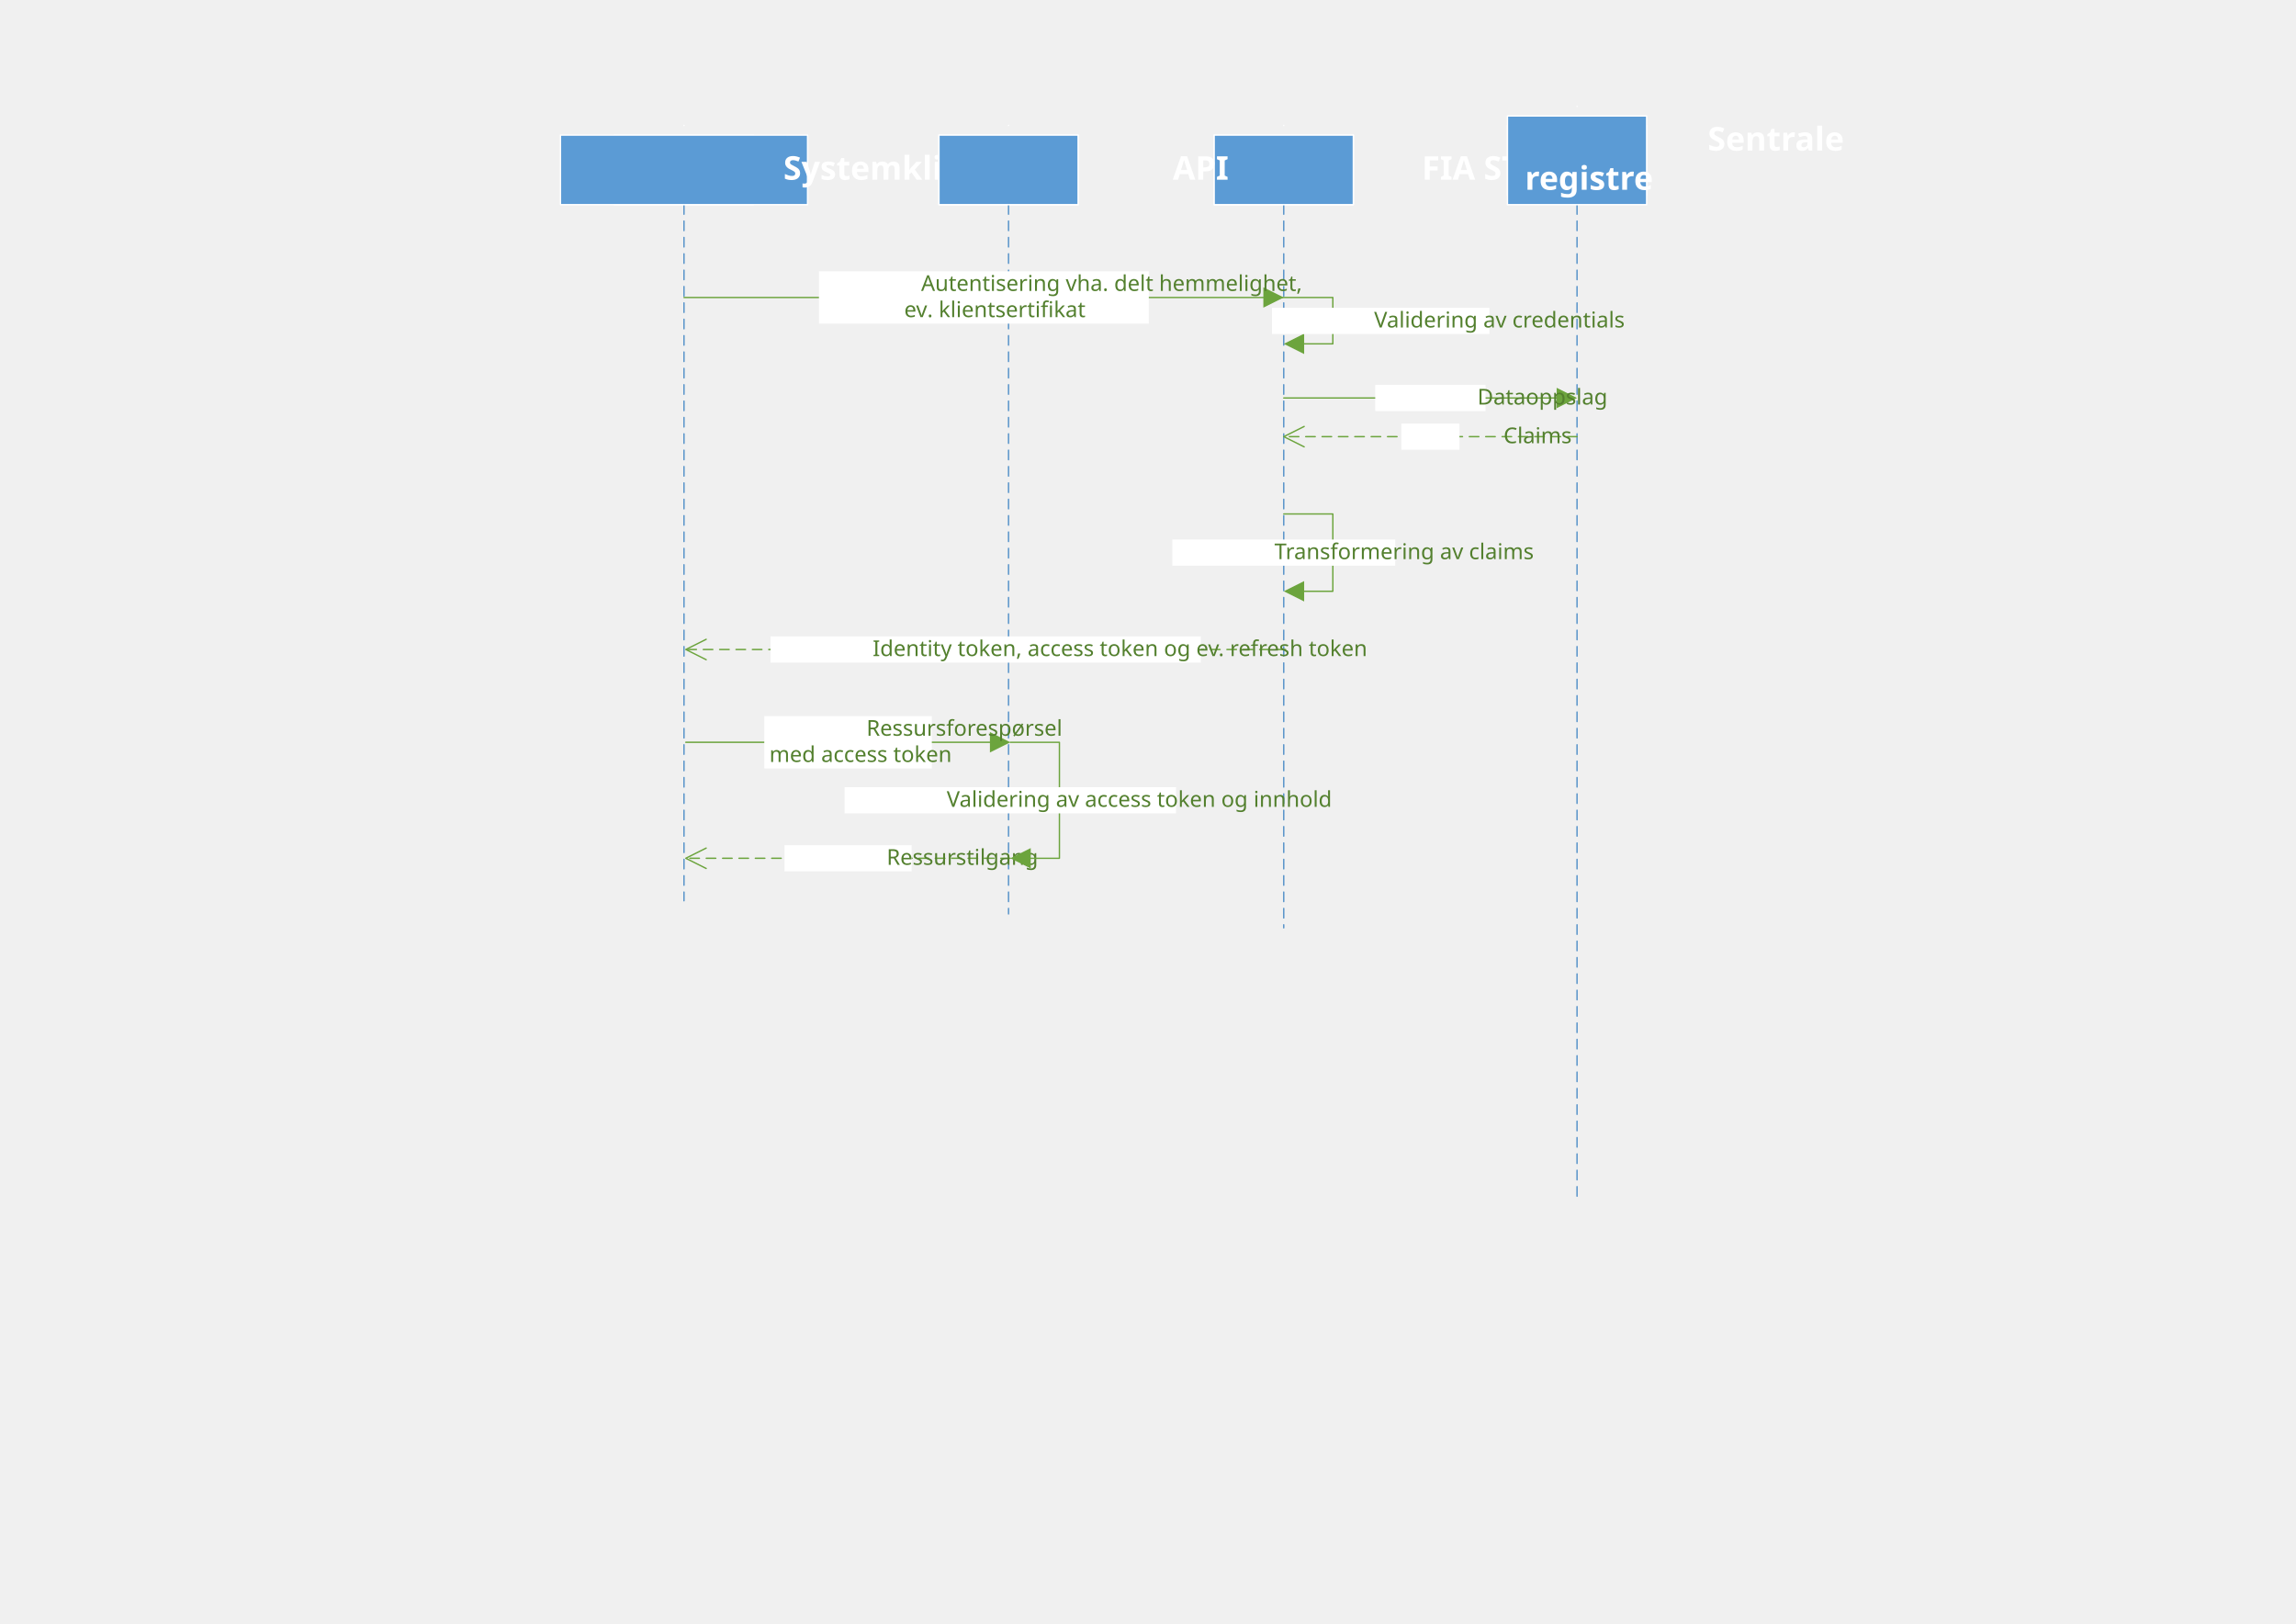
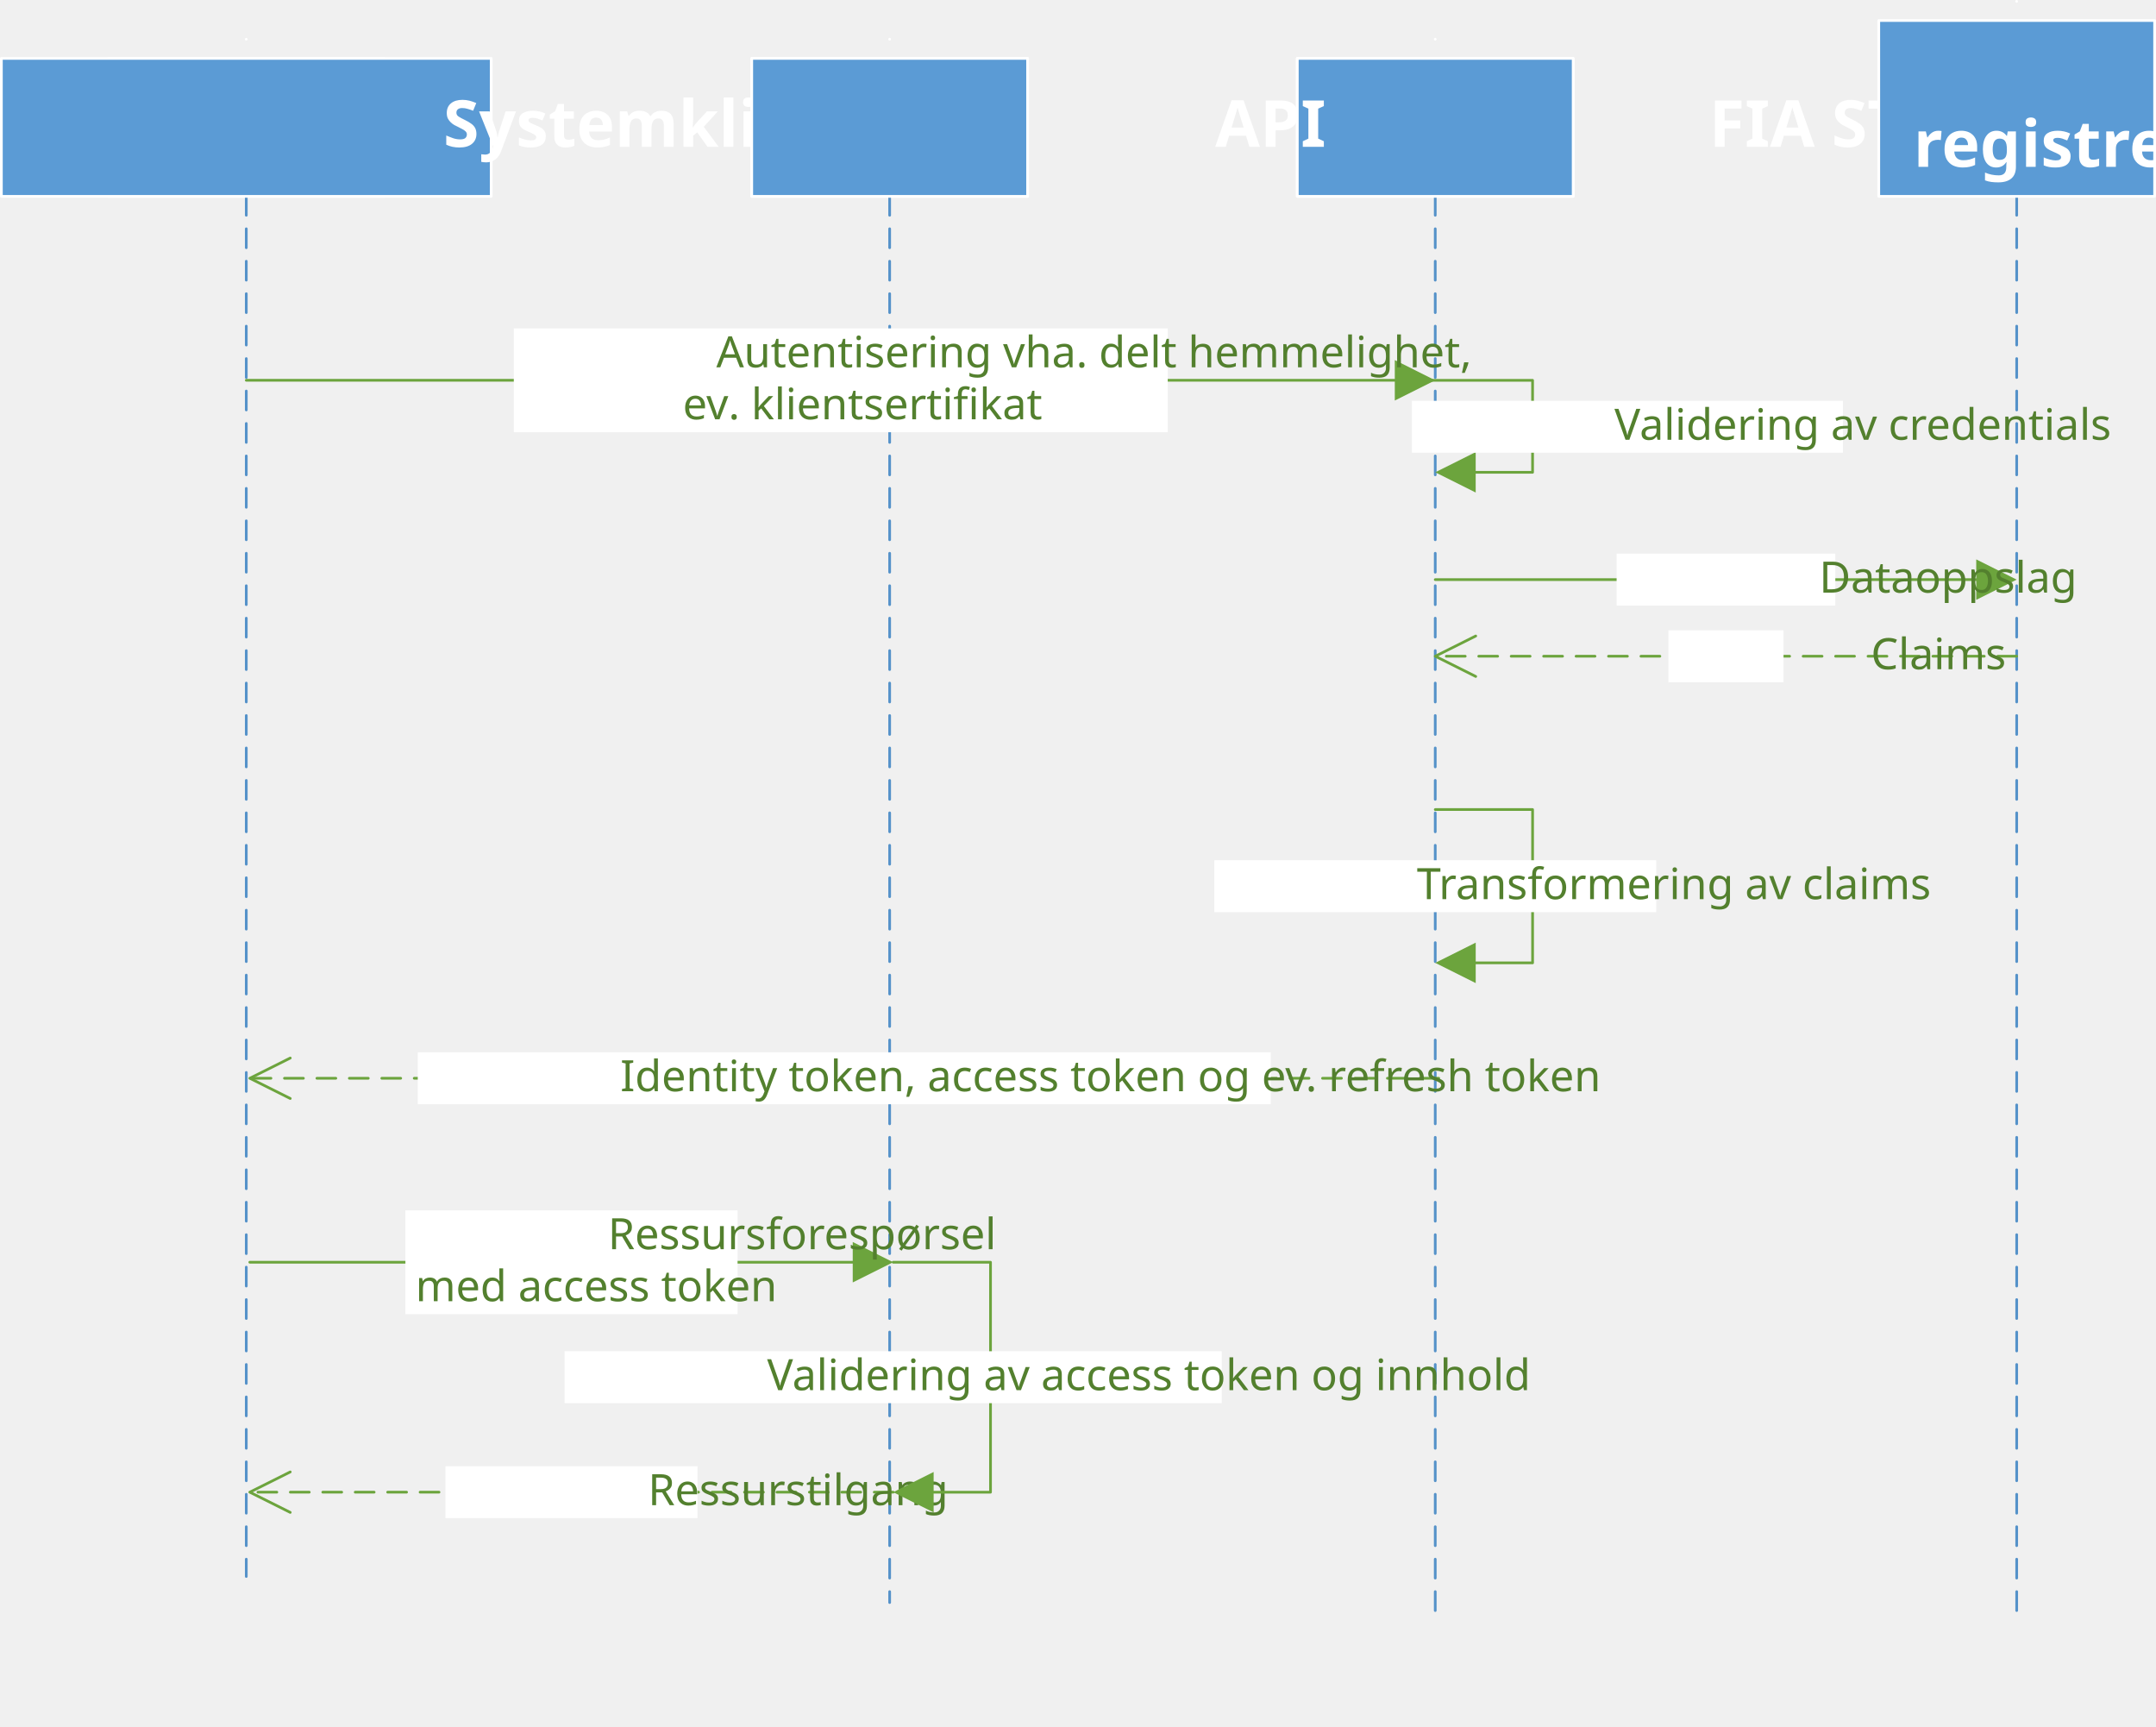
- <svg xmlns="http://www.w3.org/2000/svg" xmlns:ns1="http://schemas.microsoft.com/visio/2003/SVGExtensions/" xmlns:xlink="http://www.w3.org/1999/xlink" width="11.693in" height="8.268in" viewBox="0 0 841.89 595.276" xml:space="preserve" color-interpolation-filters="sRGB" class="st11">
-   <ns1:documentProperties ns1:langID="1033" ns1:metric="true" ns1:viewMarkup="false">
-     <ns1:userDefs>
-       <ns1:ud ns1:nameU="msvNoAutoConnect" ns1:prompt="" ns1:val="VT0(1):26" />
-     </ns1:userDefs>
-   </ns1:documentProperties>
+ <svg xmlns="http://www.w3.org/2000/svg" xmlns:ns1="http://schemas.microsoft.com/visio/2003/SVGExtensions/" xmlns:xlink="http://www.w3.org/1999/xlink" width="5.538in" height="4.434in" viewBox="0 0 398.768 319.279" xml:space="preserve" color-interpolation-filters="sRGB" class="st11">
+   <ns1:documentProperties ns1:langID="1033" ns1:metric="true" ns1:viewMarkup="false" />
  <style type="text/css">
	
		.st1 {fill:#5b9bd5;stroke:#ffffff;stroke-linecap:round;stroke-linejoin:round;stroke-width:0.5}
		.st2 {stroke:#5592c9;stroke-dasharray:3.5,2.5;stroke-linecap:round;stroke-linejoin:round;stroke-width:0.5}
		.st3 {fill:#ffffff;font-family:Calibri;font-size:1em;font-weight:bold}
		.st4 {marker-end:url(#mrkr4-45);stroke:#6ca43d;stroke-linecap:round;stroke-linejoin:round;stroke-width:0.5}
		.st5 {fill:#6ca43d;fill-opacity:1;stroke:#6ca43d;stroke-opacity:1;stroke-width:0.134}
		.st6 {fill:#ffffff;stroke:none;stroke-linecap:butt;stroke-width:7.2}
		.st7 {fill:#53802e;font-family:Calibri;font-size:0.667em}
		.st8 {font-size:1em}
- 		.st9 {fill:#ffffff;stroke:none;stroke-linecap:butt}
- 		.st10 {marker-end:url(#mrkr3-62);stroke:#6ca43d;stroke-dasharray:3.5,2.5;stroke-linecap:round;stroke-linejoin:round;stroke-width:0.5}
+ 		.st9 {marker-end:url(#mrkr3-62);stroke:#6ca43d;stroke-dasharray:3.5,2.5;stroke-linecap:round;stroke-linejoin:round;stroke-width:0.5}
+ 		.st10 {fill:#ffffff;stroke:none;stroke-linecap:butt}
		.st11 {fill:none;fill-rule:evenodd;font-size:12px;overflow:visible;stroke-linecap:square;stroke-miterlimit:3}
	
	</style>
  <defs id="Markers">
    <g id="lend4">
      <path d="M 2 1 L 0 0 L 2 -1 L 2 1 " style="stroke:none" />
    </g>
    <marker id="mrkr4-45" class="st5" ns1:arrowType="4" ns1:arrowSize="3" ns1:setback="14.96" refX="-14.96" orient="auto" markerUnits="strokeWidth" overflow="visible">
      <use xlink:href="#lend4" transform="scale(-7.48,-7.48) " />
    </marker>
    <g id="lend3">
      <path d="M 2 1 L 0 0 L 2 -1 " style="stroke-linecap:round;stroke-linejoin:round;fill:none" />
    </g>
    <marker id="mrkr3-62" class="st5" ns1:arrowType="3" ns1:arrowSize="3" orient="auto" markerUnits="strokeWidth" overflow="visible">
      <use xlink:href="#lend3" transform="scale(-7.48,-7.48) " />
    </marker>
  </defs>
  <g ns1:mID="0" ns1:index="1" ns1:groupContext="foregroundPage">
-     <ns1:userDefs>
-       <ns1:ud ns1:nameU="msvThemeOrder" ns1:val="VT0(0):26" />
-     </ns1:userDefs>
    <ns1:pageProperties ns1:drawingScale="0.0393701" ns1:pageScale="0.0393701" ns1:drawingUnits="24" ns1:shadowOffsetX="8.50394" ns1:shadowOffsetY="-8.50394" />
    <ns1:layer ns1:name="Connector" ns1:index="0" />
-     <g id="group64-1" transform="translate(205.512,-520.243)" ns1:mID="64" ns1:groupContext="group">
+     <g id="group64-1" transform="translate(0.25,-282.973)" ns1:mID="64" ns1:groupContext="group">
      <ns1:userDefs>
        <ns1:ud ns1:nameU="visVersion" ns1:prompt="" ns1:val="VT0(15):26" />
        <ns1:ud ns1:nameU="ShowActor" ns1:prompt="" ns1:val="VT0(0):5" />
        <ns1:ud ns1:nameU="ShowDestruction" ns1:prompt="" ns1:val="VT0(0):5" />
      </ns1:userDefs>
      <g id="shape65-2" ns1:mID="65" ns1:groupContext="shape" transform="translate(19.7866,0)">
-         <rect x="0" y="569.764" width="51.024" height="25.512" class="st1" />
+         <rect x="0" y="293.767" width="51.024" height="25.512" class="st1" />
      </g>
      <g id="shape66-4" ns1:mID="66" ns1:groupContext="shape" transform="translate(36.7944,-29.0551)">
-         <path d="M8.5 595.28 a0 0 0 1 1 0 0 a0 0 0 1 1 0 0 Z" class="st1" />
+         <path d="M8.5 319.28 a0 0 0 1 1 0 0 a0 0 0 1 1 0 0 Z" class="st1" />
      </g>
      <g id="shape67-6" ns1:mID="67" ns1:groupContext="shape" transform="translate(30.1989,272.819)">
				</g>
-       <g id="shape68-8" ns1:mID="68" ns1:groupContext="shape" transform="translate(640.574,595.276) rotate(90)">
-         <path d="M0 595.28 L255.2 595.28" class="st2" />
+       <g id="shape68-8" ns1:mID="68" ns1:groupContext="shape" transform="translate(364.577,319.279) rotate(90)">
+         <path d="M0 319.28 L255.2 319.28" class="st2" />
      </g>
      <g id="shape64-11" ns1:mID="64" ns1:groupContext="groupContent">
        <ns1:textBlock ns1:margins="rect(4,4,4,4)" ns1:tabSpace="42.5197" />
-         <ns1:textRect cx="45.298" cy="582.52" width="90.6" height="25.512" />
-         <rect x="0" y="569.764" width="90.597" height="25.512" class="st1" />
-         <text x="13.1" y="586.12" class="st3" ns1:langID="1044">
+         <ns1:textRect cx="45.298" cy="306.523" width="90.6" height="25.512" />
+         <rect x="0" y="293.767" width="90.597" height="25.512" class="st1" />
+         <text x="13.1" y="310.12" class="st3" ns1:langID="1044">
          <ns1:paragraph ns1:horizAlign="1" />
          <ns1:tabList />Systemklient</text>
      </g>
    </g>
-     <g id="group69-14" transform="translate(445.211,-520.243)" ns1:mID="69" ns1:groupContext="group">
+     <g id="group69-14" transform="translate(239.949,-282.973)" ns1:mID="69" ns1:groupContext="group">
      <ns1:userDefs>
        <ns1:ud ns1:nameU="visVersion" ns1:prompt="" ns1:val="VT0(15):26" />
        <ns1:ud ns1:nameU="ShowActor" ns1:prompt="" ns1:val="VT0(0):5" />
        <ns1:ud ns1:nameU="ShowDestruction" ns1:prompt="" ns1:val="VT0(0):5" />
      </ns1:userDefs>
      <g id="shape70-15" ns1:mID="70" ns1:groupContext="shape">
-         <rect x="0" y="569.764" width="51.024" height="25.512" class="st1" />
+         <rect x="0" y="293.767" width="51.024" height="25.512" class="st1" />
      </g>
      <g id="shape71-17" ns1:mID="71" ns1:groupContext="shape" transform="translate(17.0079,-29.0551)">
-         <path d="M8.5 595.28 a0 0 0 1 1 0 0 a0 0 0 1 1 0 0 Z" class="st1" />
-       </g>
-       <g id="shape72-19" ns1:mID="72" ns1:groupContext="shape" transform="translate(17.0079,282.74)">
- 				</g>
-       <g id="shape73-21" ns1:mID="73" ns1:groupContext="shape" transform="translate(620.787,595.276) rotate(90)">
-         <path d="M0 595.28 L265.12 595.28" class="st2" />
+         <path d="M8.5 319.28 a0 0 0 1 1 0 0 a0 0 0 1 1 0 0 Z" class="st1" />
+       </g>
+       <g id="shape72-19" ns1:mID="72" ns1:groupContext="shape" transform="translate(17.0079,279.905)">
+ 				</g>
+       <g id="shape73-21" ns1:mID="73" ns1:groupContext="shape" transform="translate(344.791,319.279) rotate(90)">
+         <path d="M0 319.28 L262.29 319.28" class="st2" />
      </g>
      <g id="shape69-24" ns1:mID="69" ns1:groupContext="groupContent">
        <ns1:textBlock ns1:margins="rect(4,4,4,4)" ns1:tabSpace="42.5197" />
-         <ns1:textRect cx="25.512" cy="582.52" width="51.03" height="25.512" />
-         <rect x="0" y="569.764" width="51.024" height="25.512" class="st1" />
-         <text x="7.52" y="586.12" class="st3" ns1:langID="1044">
+         <ns1:textRect cx="25.512" cy="306.523" width="51.03" height="25.512" />
+         <rect x="0" y="293.767" width="51.024" height="25.512" class="st1" />
+         <text x="7.52" y="310.12" class="st3" ns1:langID="1044">
          <ns1:paragraph ns1:horizAlign="1" />
          <ns1:tabList />FIA STS</text>
      </g>
    </g>
-     <g id="group80-27" transform="translate(344.298,-520.243)" ns1:mID="80" ns1:groupContext="group">
+     <g id="group80-27" transform="translate(139.036,-282.973)" ns1:mID="80" ns1:groupContext="group">
      <ns1:userDefs>
        <ns1:ud ns1:nameU="visVersion" ns1:prompt="" ns1:val="VT0(15):26" />
        <ns1:ud ns1:nameU="ShowActor" ns1:prompt="" ns1:val="VT0(0):5" />
        <ns1:ud ns1:nameU="ShowDestruction" ns1:prompt="" ns1:val="VT0(0):5" />
      </ns1:userDefs>
      <g id="shape81-28" ns1:mID="81" ns1:groupContext="shape">
-         <rect x="0" y="569.764" width="51.024" height="25.512" class="st1" />
+         <rect x="0" y="293.767" width="51.024" height="25.512" class="st1" />
      </g>
      <g id="shape82-30" ns1:mID="82" ns1:groupContext="shape" transform="translate(17.0079,-29.0551)">
-         <path d="M8.5 595.28 a0 0 0 1 1 0 0 a0 0 0 1 1 0 0 Z" class="st1" />
+         <path d="M8.5 319.28 a0 0 0 1 1 0 0 a0 0 0 1 1 0 0 Z" class="st1" />
      </g>
      <g id="shape83-32" ns1:mID="83" ns1:groupContext="shape" transform="translate(17.0079,277.638)">
				</g>
-       <g id="shape84-34" ns1:mID="84" ns1:groupContext="shape" transform="translate(620.787,595.276) rotate(90)">
-         <path d="M0 595.28 L260.02 595.28" class="st2" />
+       <g id="shape84-34" ns1:mID="84" ns1:groupContext="shape" transform="translate(344.791,319.279) rotate(90)">
+         <path d="M0 319.28 L260.02 319.28" class="st2" />
      </g>
      <g id="shape80-37" ns1:mID="80" ns1:groupContext="groupContent">
        <ns1:textBlock ns1:margins="rect(4,4,4,4)" ns1:tabSpace="42.5197" />
-         <ns1:textRect cx="25.512" cy="582.52" width="51.03" height="25.512" />
-         <rect x="0" y="569.764" width="51.024" height="25.512" class="st1" />
-         <text x="17.08" y="586.12" class="st3" ns1:langID="1044">
+         <ns1:textRect cx="25.512" cy="306.523" width="51.03" height="25.512" />
+         <rect x="0" y="293.767" width="51.024" height="25.512" class="st1" />
+         <text x="17.08" y="310.12" class="st3" ns1:langID="1044">
          <ns1:paragraph ns1:horizAlign="1" />
          <ns1:tabList />API</text>
      </g>
    </g>
-     <g id="shape89-40" ns1:mID="89" ns1:groupContext="shape" ns1:layerMember="0" transform="translate(250.81,-479.141)">
-       <ns1:userDefs>
-         <ns1:ud ns1:nameU="IsReturn" ns1:prompt="" ns1:val="VT0(0):5" />
-         <ns1:ud ns1:nameU="IsAsync" ns1:prompt="" ns1:val="VT0(0):26" />
-         <ns1:ud ns1:nameU="IsSelfMessage" ns1:prompt="" ns1:val="VT0(0):5" />
-         <ns1:ud ns1:nameU="visVersion" ns1:prompt="" ns1:val="VT0(15):26" />
-       </ns1:userDefs>
-       <ns1:textBlock ns1:margins="rect(4,4,4,4)" ns1:tabSpace="42.5197" />
-       <ns1:textRect cx="109.956" cy="588.189" width="130.76" height="27.203" />
-       <path d="M0 588.19 L212.43 588.19" class="st4" />
-       <rect ns1:rectContext="textBkgnd" x="49.483" y="578.589" width="120.947" height="19.2" class="st6" />
-       <text x="49.48" y="585.79" class="st7" ns1:langID="1044">
+     <g id="shape89-40" ns1:mID="89" ns1:groupContext="shape" ns1:layerMember="0" transform="translate(45.5484,-241.87)">
+       <ns1:userDefs>
+         <ns1:ud ns1:nameU="IsReturn" ns1:prompt="" ns1:val="VT0(0):5" />
+         <ns1:ud ns1:nameU="IsAsync" ns1:prompt="" ns1:val="VT0(0):26" />
+         <ns1:ud ns1:nameU="IsSelfMessage" ns1:prompt="" ns1:val="VT0(0):5" />
+         <ns1:ud ns1:nameU="visVersion" ns1:prompt="" ns1:val="VT0(15):26" />
+       </ns1:userDefs>
+       <ns1:textBlock ns1:margins="rect(4,4,4,4)" ns1:tabSpace="42.5197" />
+       <ns1:textRect cx="109.956" cy="312.192" width="130.76" height="27.203" />
+       <path d="M0 312.19 L212.43 312.19" class="st4" />
+       <rect ns1:rectContext="textBkgnd" x="49.483" y="302.593" width="120.947" height="19.2" class="st6" />
+       <text x="49.48" y="309.79" class="st7" ns1:langID="1044">
        <ns1:paragraph ns1:horizAlign="1" />
        <ns1:tabList />Autentisering vha. delt hemmelighet,<ns1:newlineChar />
        <tspan x="80.74" dy="1.2em" class="st8">ev</tspan>. klientsertifikat</text>
    </g>
-     <g id="shape100-49" ns1:mID="100" ns1:groupContext="shape" ns1:layerMember="0" transform="translate(251.461,-316.063)">
-       <ns1:userDefs>
-         <ns1:ud ns1:nameU="IsReturn" ns1:prompt="" ns1:val="VT0(0):5" />
-         <ns1:ud ns1:nameU="IsAsync" ns1:prompt="" ns1:val="VT0(0):26" />
-         <ns1:ud ns1:nameU="IsSelfMessage" ns1:prompt="" ns1:val="VT0(0):5" />
-         <ns1:ud ns1:nameU="visVersion" ns1:prompt="" ns1:val="VT0(15):26" />
-       </ns1:userDefs>
-       <ns1:textBlock ns1:margins="rect(4,4,4,4)" ns1:tabSpace="42.5197" />
-       <ns1:textRect cx="59.5" cy="588.189" width="71.25" height="27.203" />
-       <path d="M0 588.19 L111.52 588.19" class="st4" />
-       <rect ns1:rectContext="textBkgnd" x="28.783" y="578.589" width="61.433" height="19.2" class="st9" />
-       <text x="28.78" y="585.79" class="st7" ns1:langID="1044">
+     <g id="shape100-49" ns1:mID="100" ns1:groupContext="shape" ns1:layerMember="0" transform="translate(46.1992,-78.7929)">
+       <ns1:userDefs>
+         <ns1:ud ns1:nameU="IsReturn" ns1:prompt="" ns1:val="VT0(0):5" />
+         <ns1:ud ns1:nameU="IsAsync" ns1:prompt="" ns1:val="VT0(0):26" />
+         <ns1:ud ns1:nameU="IsSelfMessage" ns1:prompt="" ns1:val="VT0(0):5" />
+         <ns1:ud ns1:nameU="visVersion" ns1:prompt="" ns1:val="VT0(15):26" />
+       </ns1:userDefs>
+       <ns1:textBlock ns1:margins="rect(4,4,4,4)" ns1:tabSpace="42.5197" />
+       <ns1:textRect cx="59.5" cy="312.192" width="71.25" height="27.203" />
+       <path d="M0 312.19 L111.52 312.19" class="st4" />
+       <rect ns1:rectContext="textBkgnd" x="28.783" y="302.593" width="61.433" height="19.2" class="st6" />
+       <text x="28.78" y="309.79" class="st7" ns1:langID="1044">
        <ns1:paragraph ns1:horizAlign="1" />
        <ns1:tabList />Ressursforespørsel<ns1:newlineChar />
        <tspan x="30.63" dy="1.2em" class="st8">med access token</tspan>
      </text>
    </g>
-     <g id="shape102-57" ns1:mID="102" ns1:groupContext="shape" ns1:layerMember="0" transform="translate(370.46,-273.543)">
+     <g id="shape102-57" ns1:mID="102" ns1:groupContext="shape" ns1:layerMember="0" transform="translate(165.198,-36.2732)">
      <ns1:userDefs>
        <ns1:ud ns1:nameU="IsReturn" ns1:prompt="" ns1:val="VT0(1):5" />
        <ns1:ud ns1:nameU="IsAsync" ns1:prompt="" ns1:val="VT0(0):26" />
        <ns1:ud ns1:nameU="IsSelfMessage" ns1:prompt="" ns1:val="VT0(0):5" />
        <ns1:ud ns1:nameU="visVersion" ns1:prompt="" ns1:val="VT0(15):26" />
      </ns1:userDefs>
      <ns1:textBlock ns1:margins="rect(4,4,4,4)" ns1:tabSpace="42.5197" />
-       <ns1:textRect cx="-59.5" cy="588.189" width="56.44" height="17.604" />
-       <path d="M0 588.19 L-119 588.19" class="st10" />
-       <rect ns1:rectContext="textBkgnd" x="-82.81" y="583.389" width="46.62" height="9.6" class="st6" />
-       <text x="-82.81" y="590.59" class="st7" ns1:langID="1044">
+       <ns1:textRect cx="-59.5" cy="312.192" width="56.44" height="17.604" />
+       <path d="M0 312.19 L-119 312.19" class="st9" />
+       <rect ns1:rectContext="textBkgnd" x="-82.81" y="307.393" width="46.62" height="9.6" class="st6" />
+       <text x="-82.81" y="314.59" class="st7" ns1:langID="1044">
        <ns1:paragraph ns1:horizAlign="1" />
        <ns1:tabList />Ressurstilgang</text>
    </g>
-     <g id="shape113-65" ns1:mID="113" ns1:groupContext="shape" ns1:layerMember="0" transform="translate(471.374,-350.079)">
+     <g id="shape113-65" ns1:mID="113" ns1:groupContext="shape" ns1:layerMember="0" transform="translate(266.112,-112.809)">
      <ns1:userDefs>
        <ns1:ud ns1:nameU="IsReturn" ns1:prompt="" ns1:val="VT0(1):5" />
        <ns1:ud ns1:nameU="IsAsync" ns1:prompt="" ns1:val="VT0(0):26" />
        <ns1:ud ns1:nameU="IsSelfMessage" ns1:prompt="" ns1:val="VT0(0):5" />
        <ns1:ud ns1:nameU="visVersion" ns1:prompt="" ns1:val="VT0(15):26" />
      </ns1:userDefs>
      <ns1:textBlock ns1:margins="rect(4,4,4,4)" ns1:tabSpace="42.5197" />
-       <ns1:textRect cx="-109.956" cy="588.189" width="167.59" height="17.604" />
-       <path d="M0 588.19 L-219.91 588.19" class="st10" />
-       <rect ns1:rectContext="textBkgnd" x="-188.844" y="583.389" width="157.776" height="9.6" class="st6" />
-       <text x="-188.84" y="590.59" class="st7" ns1:langID="1044">
+       <ns1:textRect cx="-109.956" cy="312.192" width="167.59" height="17.604" />
+       <path d="M0 312.19 L-219.91 312.19" class="st9" />
+       <rect ns1:rectContext="textBkgnd" x="-188.844" y="307.393" width="157.776" height="9.6" class="st10" />
+       <text x="-188.84" y="314.59" class="st7" ns1:langID="1044">
        <ns1:paragraph ns1:horizAlign="1" />
        <ns1:tabList />Identity token, access token og ev. refresh token</text>
    </g>
-     <g id="shape114-72" ns1:mID="114" ns1:groupContext="shape" ns1:layerMember="0" transform="translate(363.374,-323.15)">
+     <g id="shape114-72" ns1:mID="114" ns1:groupContext="shape" ns1:layerMember="0" transform="translate(158.112,-85.8795)">
      <ns1:userDefs>
        <ns1:ud ns1:nameU="IsReturn" ns1:prompt="" ns1:val="VT0(0):5" />
        <ns1:ud ns1:nameU="IsAsync" ns1:prompt="" ns1:val="VT0(0):26" />
        <ns1:ud ns1:nameU="IsSelfMessage" ns1:prompt="" ns1:val="VT0(1):5" />
        <ns1:ud ns1:nameU="visVersion" ns1:prompt="" ns1:val="VT0(15):26" />
      </ns1:userDefs>
      <ns1:textBlock ns1:margins="rect(4,4,4,4)" ns1:tabSpace="42.5197" />
-       <ns1:textRect cx="7.087" cy="616.535" width="131.37" height="17.604" />
-       <path d="M7.09 595.28 L25.09 595.28 L25.09 637.8 L14.57 637.8" class="st4" />
-       <rect ns1:rectContext="textBkgnd" x="-53.688" y="611.736" width="121.549" height="9.6" class="st6" />
-       <text x="-53.69" y="618.94" class="st7" ns1:langID="1044">
+       <ns1:textRect cx="7.087" cy="340.539" width="131.37" height="17.604" />
+       <path d="M7.09 319.28 L25.09 319.28 L25.09 361.8 L14.57 361.8" class="st4" />
+       <rect ns1:rectContext="textBkgnd" x="-53.688" y="335.739" width="121.549" height="9.6" class="st6" />
+       <text x="-53.69" y="342.94" class="st7" ns1:langID="1044">
        <ns1:paragraph ns1:horizAlign="1" />
        <ns1:tabList />Validering av access token og innhold</text>
    </g>
-     <g id="group115-79" transform="translate(552.756,-520.243)" ns1:mID="115" ns1:groupContext="group">
+     <g id="group115-79" transform="translate(347.494,-282.973)" ns1:mID="115" ns1:groupContext="group">
      <ns1:userDefs>
        <ns1:ud ns1:nameU="visVersion" ns1:prompt="" ns1:val="VT0(15):26" />
        <ns1:ud ns1:nameU="ShowActor" ns1:prompt="" ns1:val="VT0(0):5" />
        <ns1:ud ns1:nameU="ShowDestruction" ns1:prompt="" ns1:val="VT0(0):5" />
      </ns1:userDefs>
      <g id="shape116-80" ns1:mID="116" ns1:groupContext="shape" transform="translate(0,-3.50057)">
-         <rect x="0" y="569.764" width="51.024" height="25.512" class="st1" />
+         <rect x="0" y="293.767" width="51.024" height="25.512" class="st1" />
      </g>
      <g id="shape117-82" ns1:mID="117" ns1:groupContext="shape" transform="translate(17.0079,-36.0563)">
-         <path d="M8.5 595.28 a0 0 0 1 1 0 0 a0 0 0 1 1 0 0 Z" class="st1" />
-       </g>
-       <g id="shape118-84" ns1:mID="118" ns1:groupContext="shape" transform="translate(17.0079,384.453)">
- 				</g>
-       <g id="shape119-86" ns1:mID="119" ns1:groupContext="shape" transform="translate(620.787,595.276) rotate(90)">
-         <path d="M0 595.28 L364.34 595.28" class="st2" />
+         <path d="M8.5 319.28 a0 0 0 1 1 0 0 a0 0 0 1 1 0 0 Z" class="st1" />
+       </g>
+       <g id="shape118-84" ns1:mID="118" ns1:groupContext="shape" transform="translate(17.0079,282.973)">
+ 				</g>
+       <g id="shape119-86" ns1:mID="119" ns1:groupContext="shape" transform="translate(344.791,319.279) rotate(90)">
+         <path d="M0 319.28 L262.86 319.28" class="st2" />
      </g>
      <g id="shape115-89" ns1:mID="115" ns1:groupContext="groupContent">
        <ns1:textBlock ns1:margins="rect(4,4,4,4)" ns1:tabSpace="42.5197" />
-         <ns1:textRect cx="25.512" cy="579.019" width="51.03" height="32.513" />
-         <rect x="0" y="562.763" width="51.024" height="32.513" class="st1" />
-         <text x="4.77" y="575.42" class="st3" ns1:langID="1044">
+         <ns1:textRect cx="25.512" cy="303.023" width="51.03" height="32.513" />
+         <rect x="0" y="286.766" width="51.024" height="32.513" class="st1" />
+         <text x="4.77" y="299.42" class="st3" ns1:langID="1044">
          <ns1:paragraph ns1:horizAlign="1" />
          <ns1:tabList />Sentrale <tspan x="6.41" dy="1.2em" class="st8">registre</tspan>
        </text>
      </g>
    </g>
-     <g id="shape120-93" ns1:mID="120" ns1:groupContext="shape" ns1:layerMember="0" transform="translate(462.133,-486.227)">
+     <g id="shape120-93" ns1:mID="120" ns1:groupContext="shape" ns1:layerMember="0" transform="translate(256.871,-248.957)">
      <ns1:userDefs>
        <ns1:ud ns1:nameU="IsReturn" ns1:prompt="" ns1:val="VT0(0):5" />
        <ns1:ud ns1:nameU="IsAsync" ns1:prompt="" ns1:val="VT0(0):26" />
        <ns1:ud ns1:nameU="IsSelfMessage" ns1:prompt="" ns1:val="VT0(1):5" />
        <ns1:ud ns1:nameU="visVersion" ns1:prompt="" ns1:val="VT0(15):26" />
      </ns1:userDefs>
      <ns1:textBlock ns1:margins="rect(4,4,4,4)" ns1:tabSpace="42.5197" />
-       <ns1:textRect cx="44.135" cy="603.865" width="89.55" height="17.604" />
-       <path d="M5.58 595.28 L26.59 595.28 L26.59 612.28 L16.07 612.28" class="st4" />
-       <rect ns1:rectContext="textBkgnd" x="4.268" y="599.065" width="79.733" height="9.6" class="st6" />
-       <text x="4.27" y="606.27" class="st7" ns1:langID="1044">
+       <ns1:textRect cx="44.135" cy="327.868" width="89.55" height="17.604" />
+       <path d="M5.58 319.28 L26.59 319.28 L26.59 336.29 L16.07 336.29" class="st4" />
+       <rect ns1:rectContext="textBkgnd" x="4.268" y="323.069" width="79.733" height="9.6" class="st6" />
+       <text x="4.27" y="330.27" class="st7" ns1:langID="1044">
        <ns1:paragraph ns1:horizAlign="1" />
        <ns1:tabList />Validering av credentials</text>
    </g>
-     <g id="shape121-100" ns1:mID="121" ns1:groupContext="shape" ns1:layerMember="0" transform="translate(470.723,-442.29)">
-       <ns1:userDefs>
-         <ns1:ud ns1:nameU="IsReturn" ns1:prompt="" ns1:val="VT0(0):5" />
-         <ns1:ud ns1:nameU="IsAsync" ns1:prompt="" ns1:val="VT0(0):26" />
-         <ns1:ud ns1:nameU="IsSelfMessage" ns1:prompt="" ns1:val="VT0(0):5" />
-         <ns1:ud ns1:nameU="visVersion" ns1:prompt="" ns1:val="VT0(15):26" />
-       </ns1:userDefs>
-       <ns1:textBlock ns1:margins="rect(4,4,4,4)" ns1:tabSpace="42.5197" />
-       <ns1:textRect cx="53.773" cy="588.189" width="50.27" height="17.604" />
-       <path d="M0 588.19 L100.06 588.19" class="st4" />
-       <rect ns1:rectContext="textBkgnd" x="33.546" y="583.389" width="40.453" height="9.6" class="st6" />
-       <text x="33.55" y="590.59" class="st7" ns1:langID="1044">
+     <g id="shape121-100" ns1:mID="121" ns1:groupContext="shape" ns1:layerMember="0" transform="translate(265.461,-219.193)">
+       <ns1:userDefs>
+         <ns1:ud ns1:nameU="IsReturn" ns1:prompt="" ns1:val="VT0(0):5" />
+         <ns1:ud ns1:nameU="IsAsync" ns1:prompt="" ns1:val="VT0(0):26" />
+         <ns1:ud ns1:nameU="IsSelfMessage" ns1:prompt="" ns1:val="VT0(0):5" />
+         <ns1:ud ns1:nameU="visVersion" ns1:prompt="" ns1:val="VT0(15):26" />
+       </ns1:userDefs>
+       <ns1:textBlock ns1:margins="rect(4,4,4,4)" ns1:tabSpace="42.5197" />
+       <ns1:textRect cx="53.773" cy="326.366" width="50.27" height="17.604" />
+       <path d="M0 326.37 L100.06 326.37" class="st4" />
+       <rect ns1:rectContext="textBkgnd" x="33.546" y="321.566" width="40.453" height="9.6" class="st6" />
+       <text x="33.55" y="328.77" class="st7" ns1:langID="1044">
        <ns1:paragraph ns1:horizAlign="1" />
        <ns1:tabList />Dataoppslag</text>
    </g>
-     <g id="shape122-107" ns1:mID="122" ns1:groupContext="shape" ns1:layerMember="0" transform="translate(578.268,-428.117)">
+     <g id="shape122-107" ns1:mID="122" ns1:groupContext="shape" ns1:layerMember="0" transform="translate(373.006,-190.847)">
      <ns1:userDefs>
        <ns1:ud ns1:nameU="IsReturn" ns1:prompt="" ns1:val="VT0(1):5" />
        <ns1:ud ns1:nameU="IsAsync" ns1:prompt="" ns1:val="VT0(0):26" />
        <ns1:ud ns1:nameU="IsSelfMessage" ns1:prompt="" ns1:val="VT0(0):5" />
        <ns1:ud ns1:nameU="visVersion" ns1:prompt="" ns1:val="VT0(15):26" />
      </ns1:userDefs>
      <ns1:textBlock ns1:margins="rect(4,4,4,4)" ns1:tabSpace="42.5197" />
-       <ns1:textRect cx="-53.773" cy="588.189" width="40" height="17.604" />
-       <path d="M0 588.19 L-107.54 588.19" class="st10" />
-       <rect ns1:rectContext="textBkgnd" x="-64.417" y="583.389" width="21.289" height="9.6" class="st6" />
-       <text x="-64.42" y="590.59" class="st7" ns1:langID="1044">
+       <ns1:textRect cx="-53.773" cy="312.192" width="40" height="17.604" />
+       <path d="M0 312.19 L-107.54 312.19" class="st9" />
+       <rect ns1:rectContext="textBkgnd" x="-64.417" y="307.393" width="21.289" height="9.6" class="st6" />
+       <text x="-64.42" y="314.59" class="st7" ns1:langID="1044">
        <ns1:paragraph ns1:horizAlign="1" />
        <ns1:tabList />Claims</text>
    </g>
-     <g id="shape123-114" ns1:mID="123" ns1:groupContext="shape" ns1:layerMember="0" transform="translate(463.636,-406.857)">
+     <g id="shape123-114" ns1:mID="123" ns1:groupContext="shape" ns1:layerMember="0" transform="translate(258.374,-169.587)">
      <ns1:userDefs>
        <ns1:ud ns1:nameU="IsReturn" ns1:prompt="" ns1:val="VT0(0):5" />
        <ns1:ud ns1:nameU="IsAsync" ns1:prompt="" ns1:val="VT0(0):26" />
        <ns1:ud ns1:nameU="IsSelfMessage" ns1:prompt="" ns1:val="VT0(1):5" />
        <ns1:ud ns1:nameU="visVersion" ns1:prompt="" ns1:val="VT0(15):26" />
      </ns1:userDefs>
      <ns1:textBlock ns1:margins="rect(4,4,4,4)" ns1:tabSpace="42.5197" />
-       <ns1:textRect cx="7.087" cy="609.449" width="91.55" height="17.604" />
-       <path d="M7.09 595.28 L25.09 595.28 L25.09 623.62 L14.57 623.62" class="st4" />
-       <rect ns1:rectContext="textBkgnd" x="-33.78" y="604.649" width="81.734" height="9.6" class="st6" />
-       <text x="-33.78" y="611.85" class="st7" ns1:langID="1044">
+       <ns1:textRect cx="7.087" cy="333.452" width="91.55" height="17.604" />
+       <path d="M7.09 319.28 L25.09 319.28 L25.09 347.63 L14.57 347.63" class="st4" />
+       <rect ns1:rectContext="textBkgnd" x="-33.78" y="328.653" width="81.734" height="9.6" class="st6" />
+       <text x="-33.78" y="335.85" class="st7" ns1:langID="1044">
        <ns1:paragraph ns1:horizAlign="1" />
        <ns1:tabList />Transformering av claims</text>
    </g>
  </g>
</svg>
